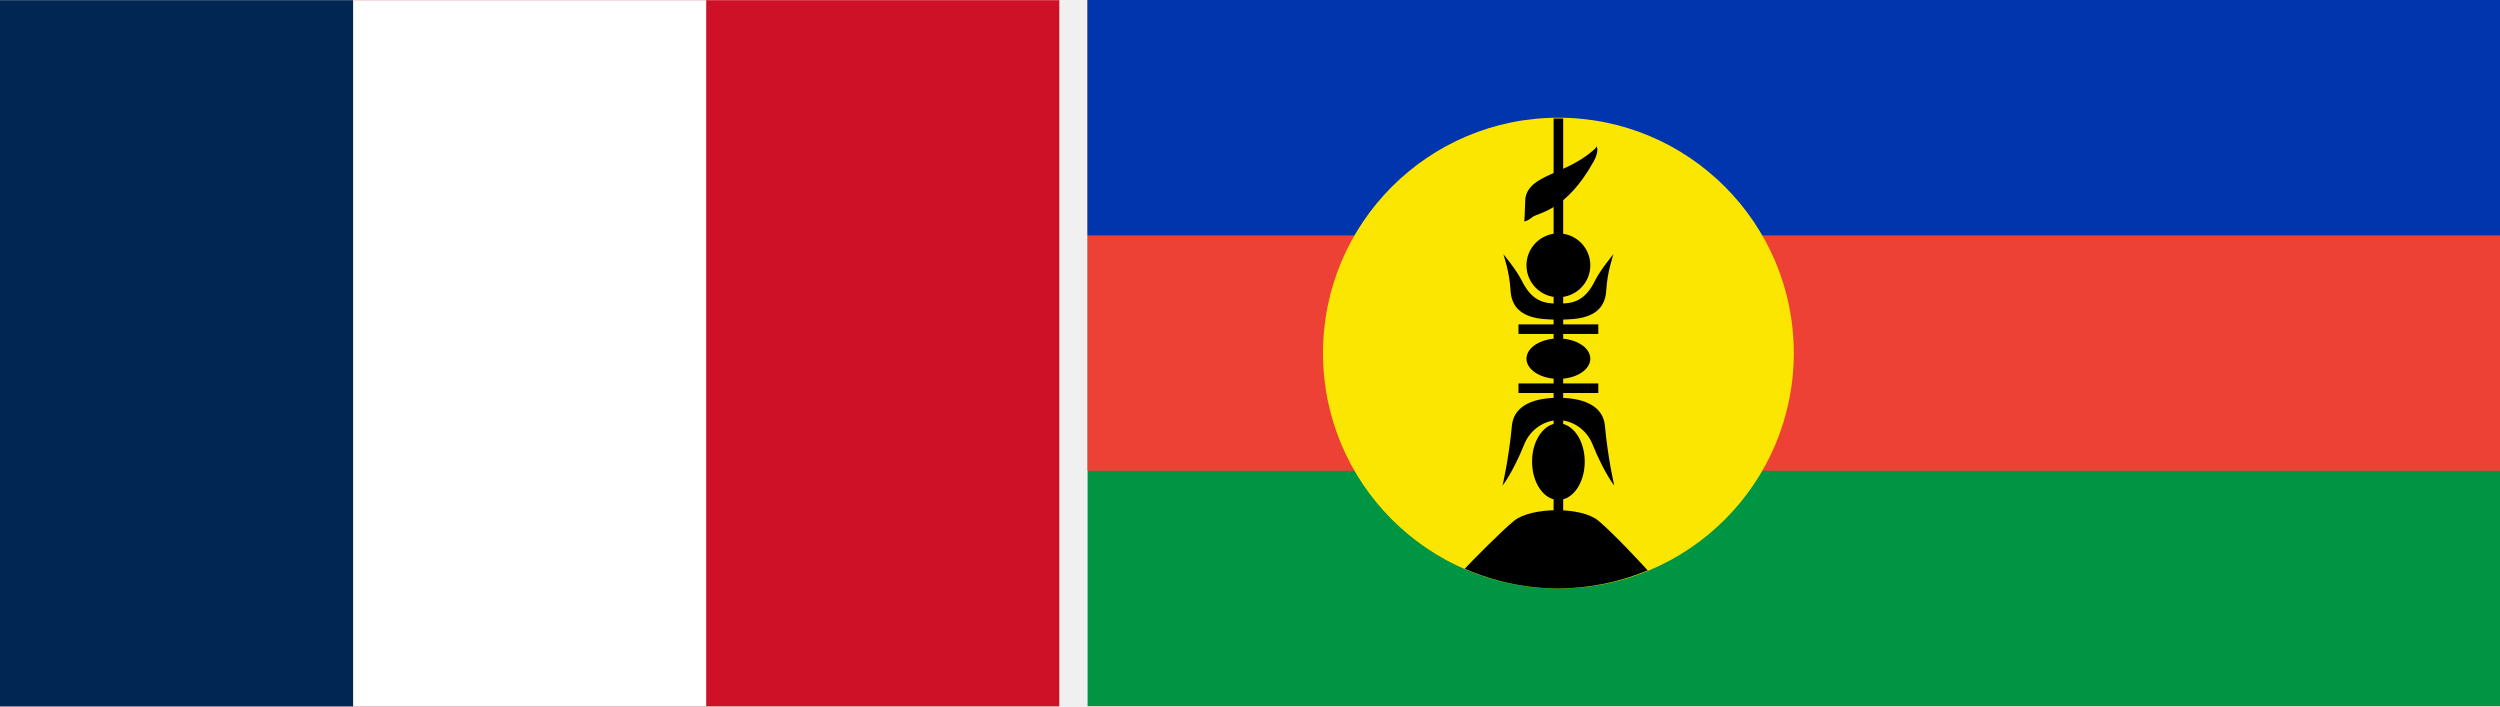
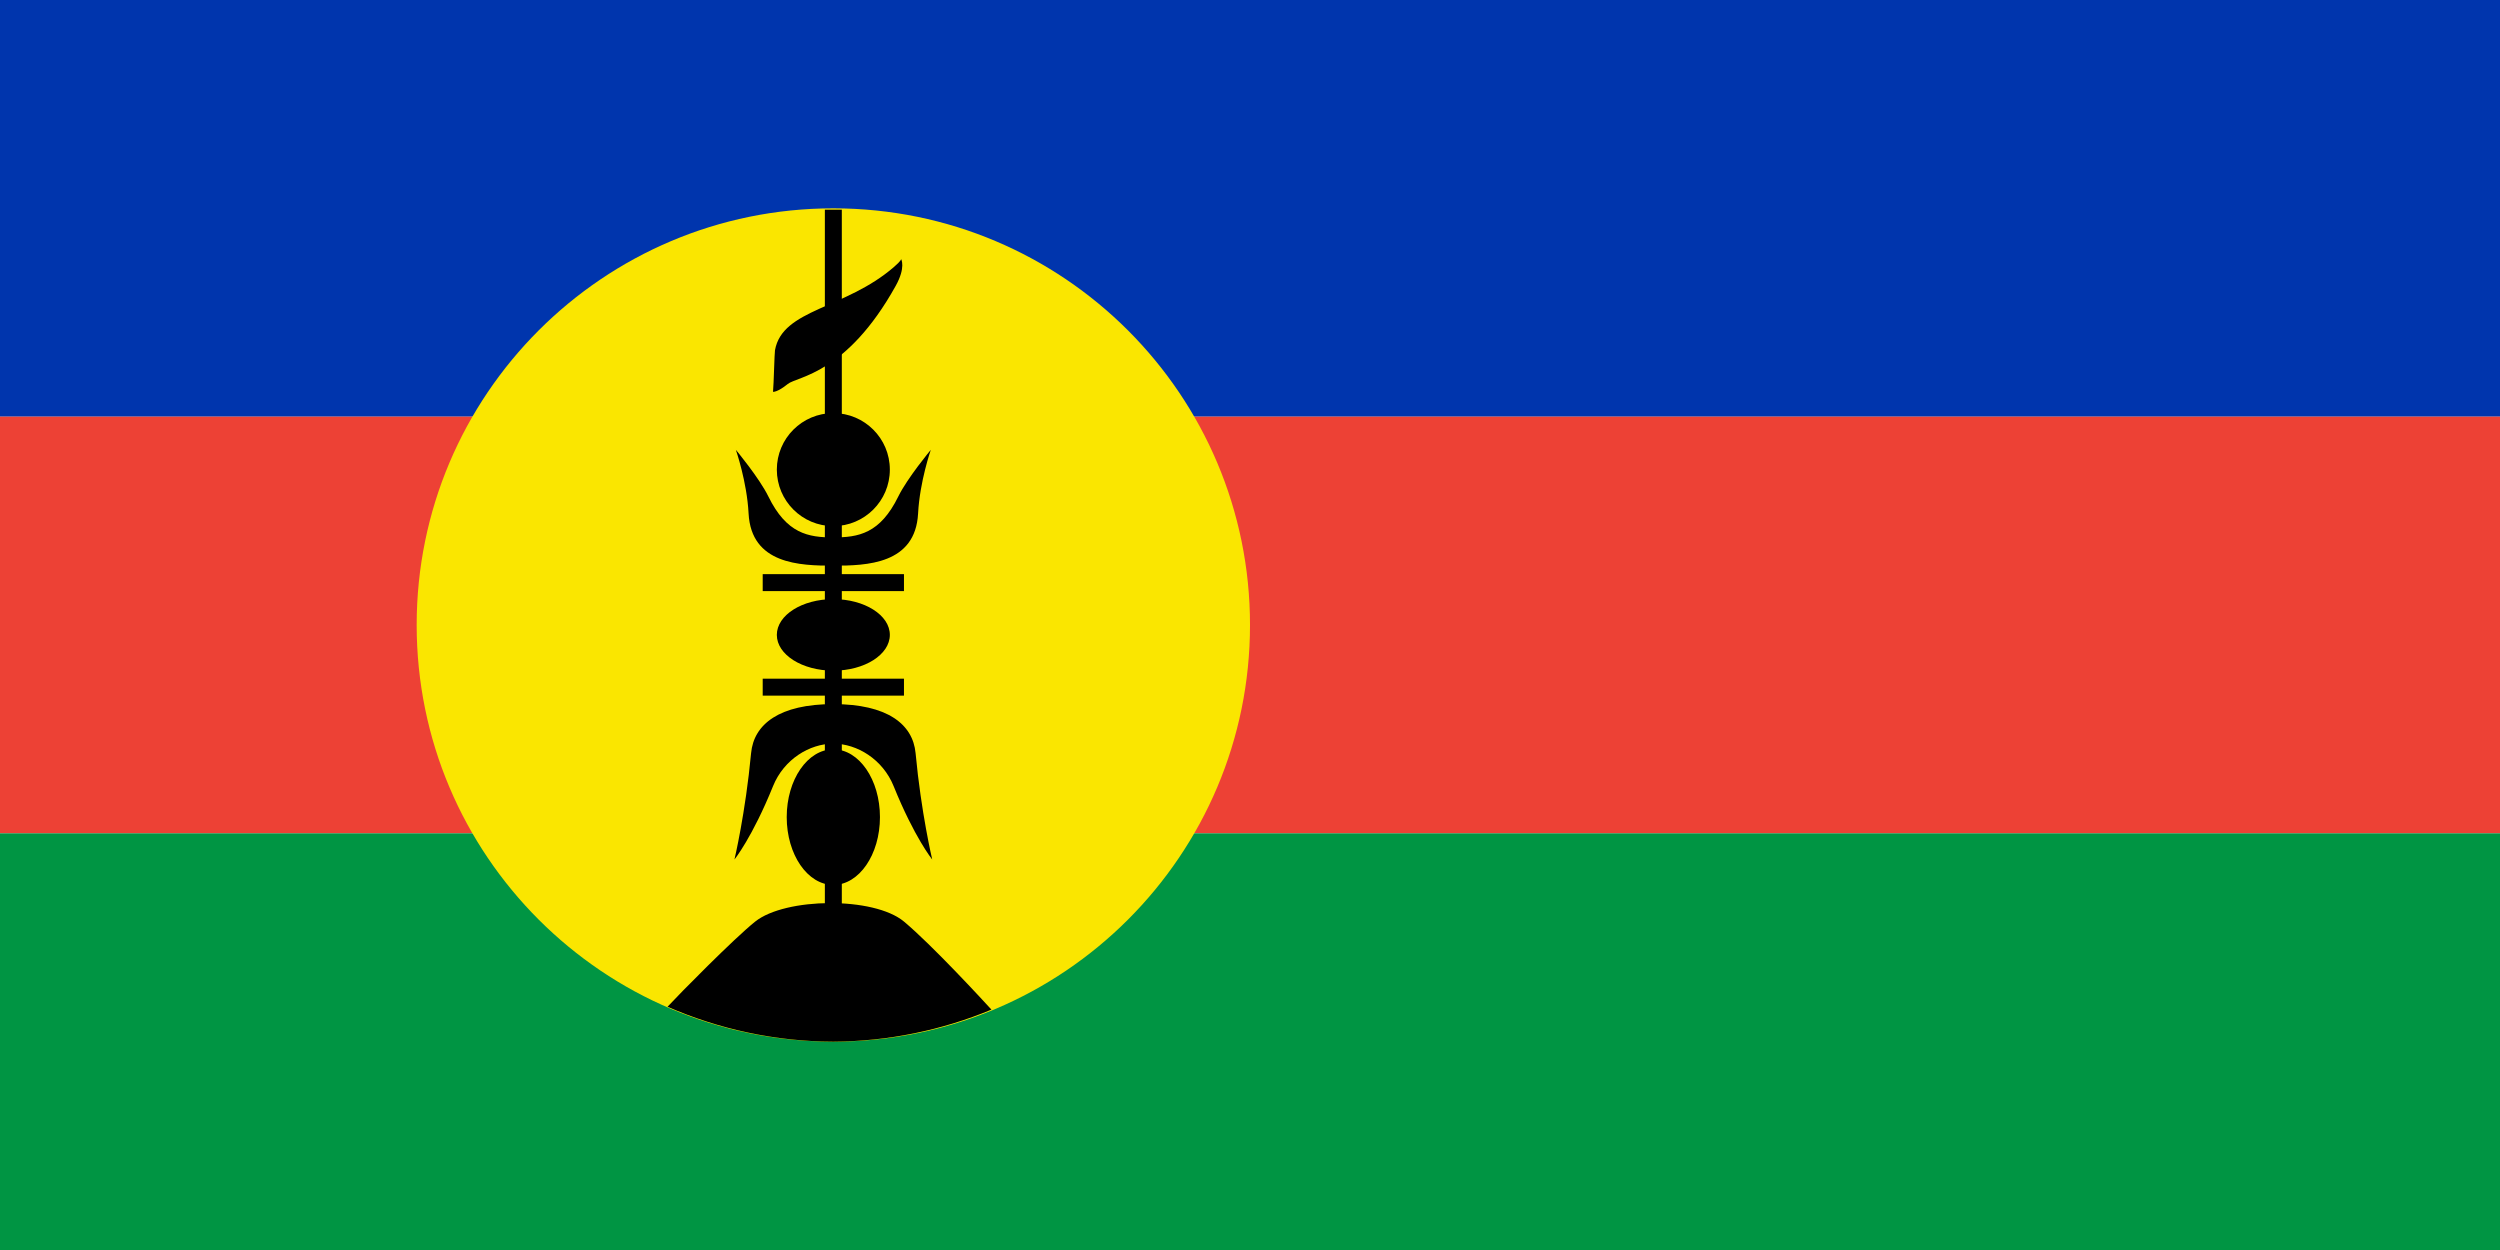
- <svg xmlns="http://www.w3.org/2000/svg" xmlns:xlink="http://www.w3.org/1999/xlink" version="1.1" width="1062.018" height="300.076" id="svg2" xml:space="preserve">
-   <defs id="defs6">
-     <clipPath id="clipPath28">
-       <path d="M 0,246.5 H 872.5 V 0 H 0 Z" id="path30" />
-     </clipPath>
-   </defs>
-   <g transform="matrix(1.25,0,0,-1.25,0,308.2011)" id="g10">
-     <g id="g865">
-       <path d="m 0,6.5 h 360 v 240 H 0 Z" id="path12" style="fill:#ce1126;fill-opacity:1;fill-rule:nonzero;stroke:none;stroke-width:0.974" />
-       <path d="m 0,6.5 h 240 v 240 H 0 Z" id="path14" style="fill:#ffffff;fill-opacity:1;fill-rule:nonzero;stroke:none;stroke-width:0.974" />
-       <path d="m 0,6.5 h 120 v 240 H 0 Z" id="path16" style="fill:#002654;fill-opacity:1;fill-rule:nonzero;stroke:none;stroke-width:0.974" />
+ <svg xmlns="http://www.w3.org/2000/svg" xmlns:xlink="http://www.w3.org/1999/xlink" version="1.1" width="600" height="300" xml:space="preserve">
+   <rect width="600" height="100" fill="#0035ad" />
+   <rect y="100" width="600" height="100" fill="#ed4135" />
+   <rect y="200" width="600" height="100" fill="#009543" />
+   <g transform="matrix(.67806 0 0 .67806 -3.4174 -2.5631)">
+     <circle cx="300" cy="225" r="147.48" fill="#fae600" stroke="#000" stroke-width="0" />
+     <path d="m275 247h50m-50-37h50m-25-132v252" stroke="#000" stroke-width="6" />
+     <path d="m298.69 323.43c-10.503 0.044-21.012 2.273-26.359 6.553-7.567 6.058-26.956 25.741-31.016 30.133a147.48 147.48 0 0 0 58.562 12.357c0.099-4e-5 0.196-2e-3 0.295-2e-3a147.48 147.48 0 0 0 55.789-11.336c-3.277-3.579-21.019-22.846-30.945-31.152-5.327-4.455-15.823-6.597-26.326-6.553z" stroke-width="1.008" />
+     <ellipse cx="300" cy="293" rx="16.5" ry="24" />
+     <ellipse cx="300" cy="228.5" rx="20" ry="12.66" />
+     <circle cx="300" cy="170" r="20" />
+     <path d="m324 95.5c-6e-3 -0.013 1.733 2.871-1.913 9.436-17.426 31.383-34.913 32.061-38.232 34.764-3.658 2.978-5.202 2.774-5.202 2.774 0.261-2.688 0.504-13.679 0.695-14.738 2.645-14.663 24.796-14.461 42.132-29.476 2.708-2.345 2.514-2.774 2.514-2.774z" />
+     <g id="a">
+       <path d="m265.5 163s3.914 11.23 4.5 22.5c0.935 17.997 18.18 18.5 30 18.5v-10c-8.858 0-16.553-1.317-23-14.5-3.18-6.503-11.5-16.5-11.5-16.5z" />
+       <path d="m265 308s6.296-7.765 13.662-25.975c3.843-9.501 12.95-15.025 21.338-15.025v-14c-19.028 0-28.15 7.055-29.113 17.363-1.977 21.178-5.887 37.637-5.887 37.637z" />
    </g>
-     <g id="g479" transform="matrix(0.5333333,0,0,-0.5333333,369.6146,246.5608)" style="display:inline">
-       <rect fill="#009543" width="900" height="450" id="rect184" x="0" y="0" />
-       <rect fill="#ed4135" width="900" height="300" id="rect186" x="0" y="0" />
-       <rect fill="#0035ad" width="900" height="150" id="rect188" x="0" y="0" />
-       <g id="g492" transform="matrix(1.017087,0,0,1.017087,-5.126133,-3.844598)">
-         <circle stroke="#000000" stroke-width="5" fill="#fae600" cx="300" cy="225" r="147.48" id="circle190" style="stroke-width:0;stroke-dasharray:none" />
-         <path stroke="#000000" stroke-width="6" d="m 275,247 h 50 m -50,-37 h 50 M 300,78 v 252" id="path192" />
-         <path id="path194" style="stroke-width:1.008" d="m 298.688,323.428 c -10.503,0.044 -21.012,2.273 -26.359,6.553 -7.567,6.058 -26.956,25.741 -31.016,30.133 a 147.48,147.48 0 0 0 58.562,12.357 c 0.099,-4e-5 0.196,-0.002 0.295,-0.002 a 147.48,147.48 0 0 0 55.789,-11.336 c -3.277,-3.579 -21.019,-22.846 -30.945,-31.152 -5.326,-4.455 -15.823,-6.597 -26.326,-6.553 z" />
-         <ellipse cx="300" cy="293" rx="16.5" ry="24" id="ellipse196" />
-         <ellipse cx="300" cy="228.5" rx="20" ry="12.66" id="ellipse198" />
-         <circle cx="300" cy="170" id="ellipse200" r="20" />
-         <path d="m 324,95.5 c -0.006,-0.013 1.733,2.871 -1.913,9.436 -17.426,31.383 -34.913,32.061 -38.232,34.764 -3.658,2.978 -5.202,2.774 -5.202,2.774 0.261,-2.688 0.504,-13.679 0.695,-14.738 2.645,-14.663 24.796,-14.461 42.132,-29.476 2.708,-2.345 2.514,-2.774 2.514,-2.774 z" id="path202" />
-         <g id="leaf">
-           <path d="m 265.5,163 c 0,0 3.914,11.23 4.5,22.5 0.935,17.997 18.18,18.5 30,18.5 v -10 c -8.859,0 -16.553,-1.317 -23,-14.5 -3.18,-6.503 -11.5,-16.5 -11.5,-16.5 z" id="path204" />
-           <path d="m 265,308 c 0,0 6.296,-7.765 13.662,-25.975 C 282.505,272.525 291.611,267 300,267 v -14 c -19.028,0 -28.15,7.055 -29.113,17.363 C 268.91,291.541 265,308 265,308 Z" id="path206" />
-         </g>
-         <use xlink:href="#leaf" transform="matrix(-1,0,0,1,600,0)" id="use209" />
-       </g>
-     </g>
+     <use transform="matrix(-1,0,0,1,600,0)" xlink:href="#a" />
  </g>
</svg>
